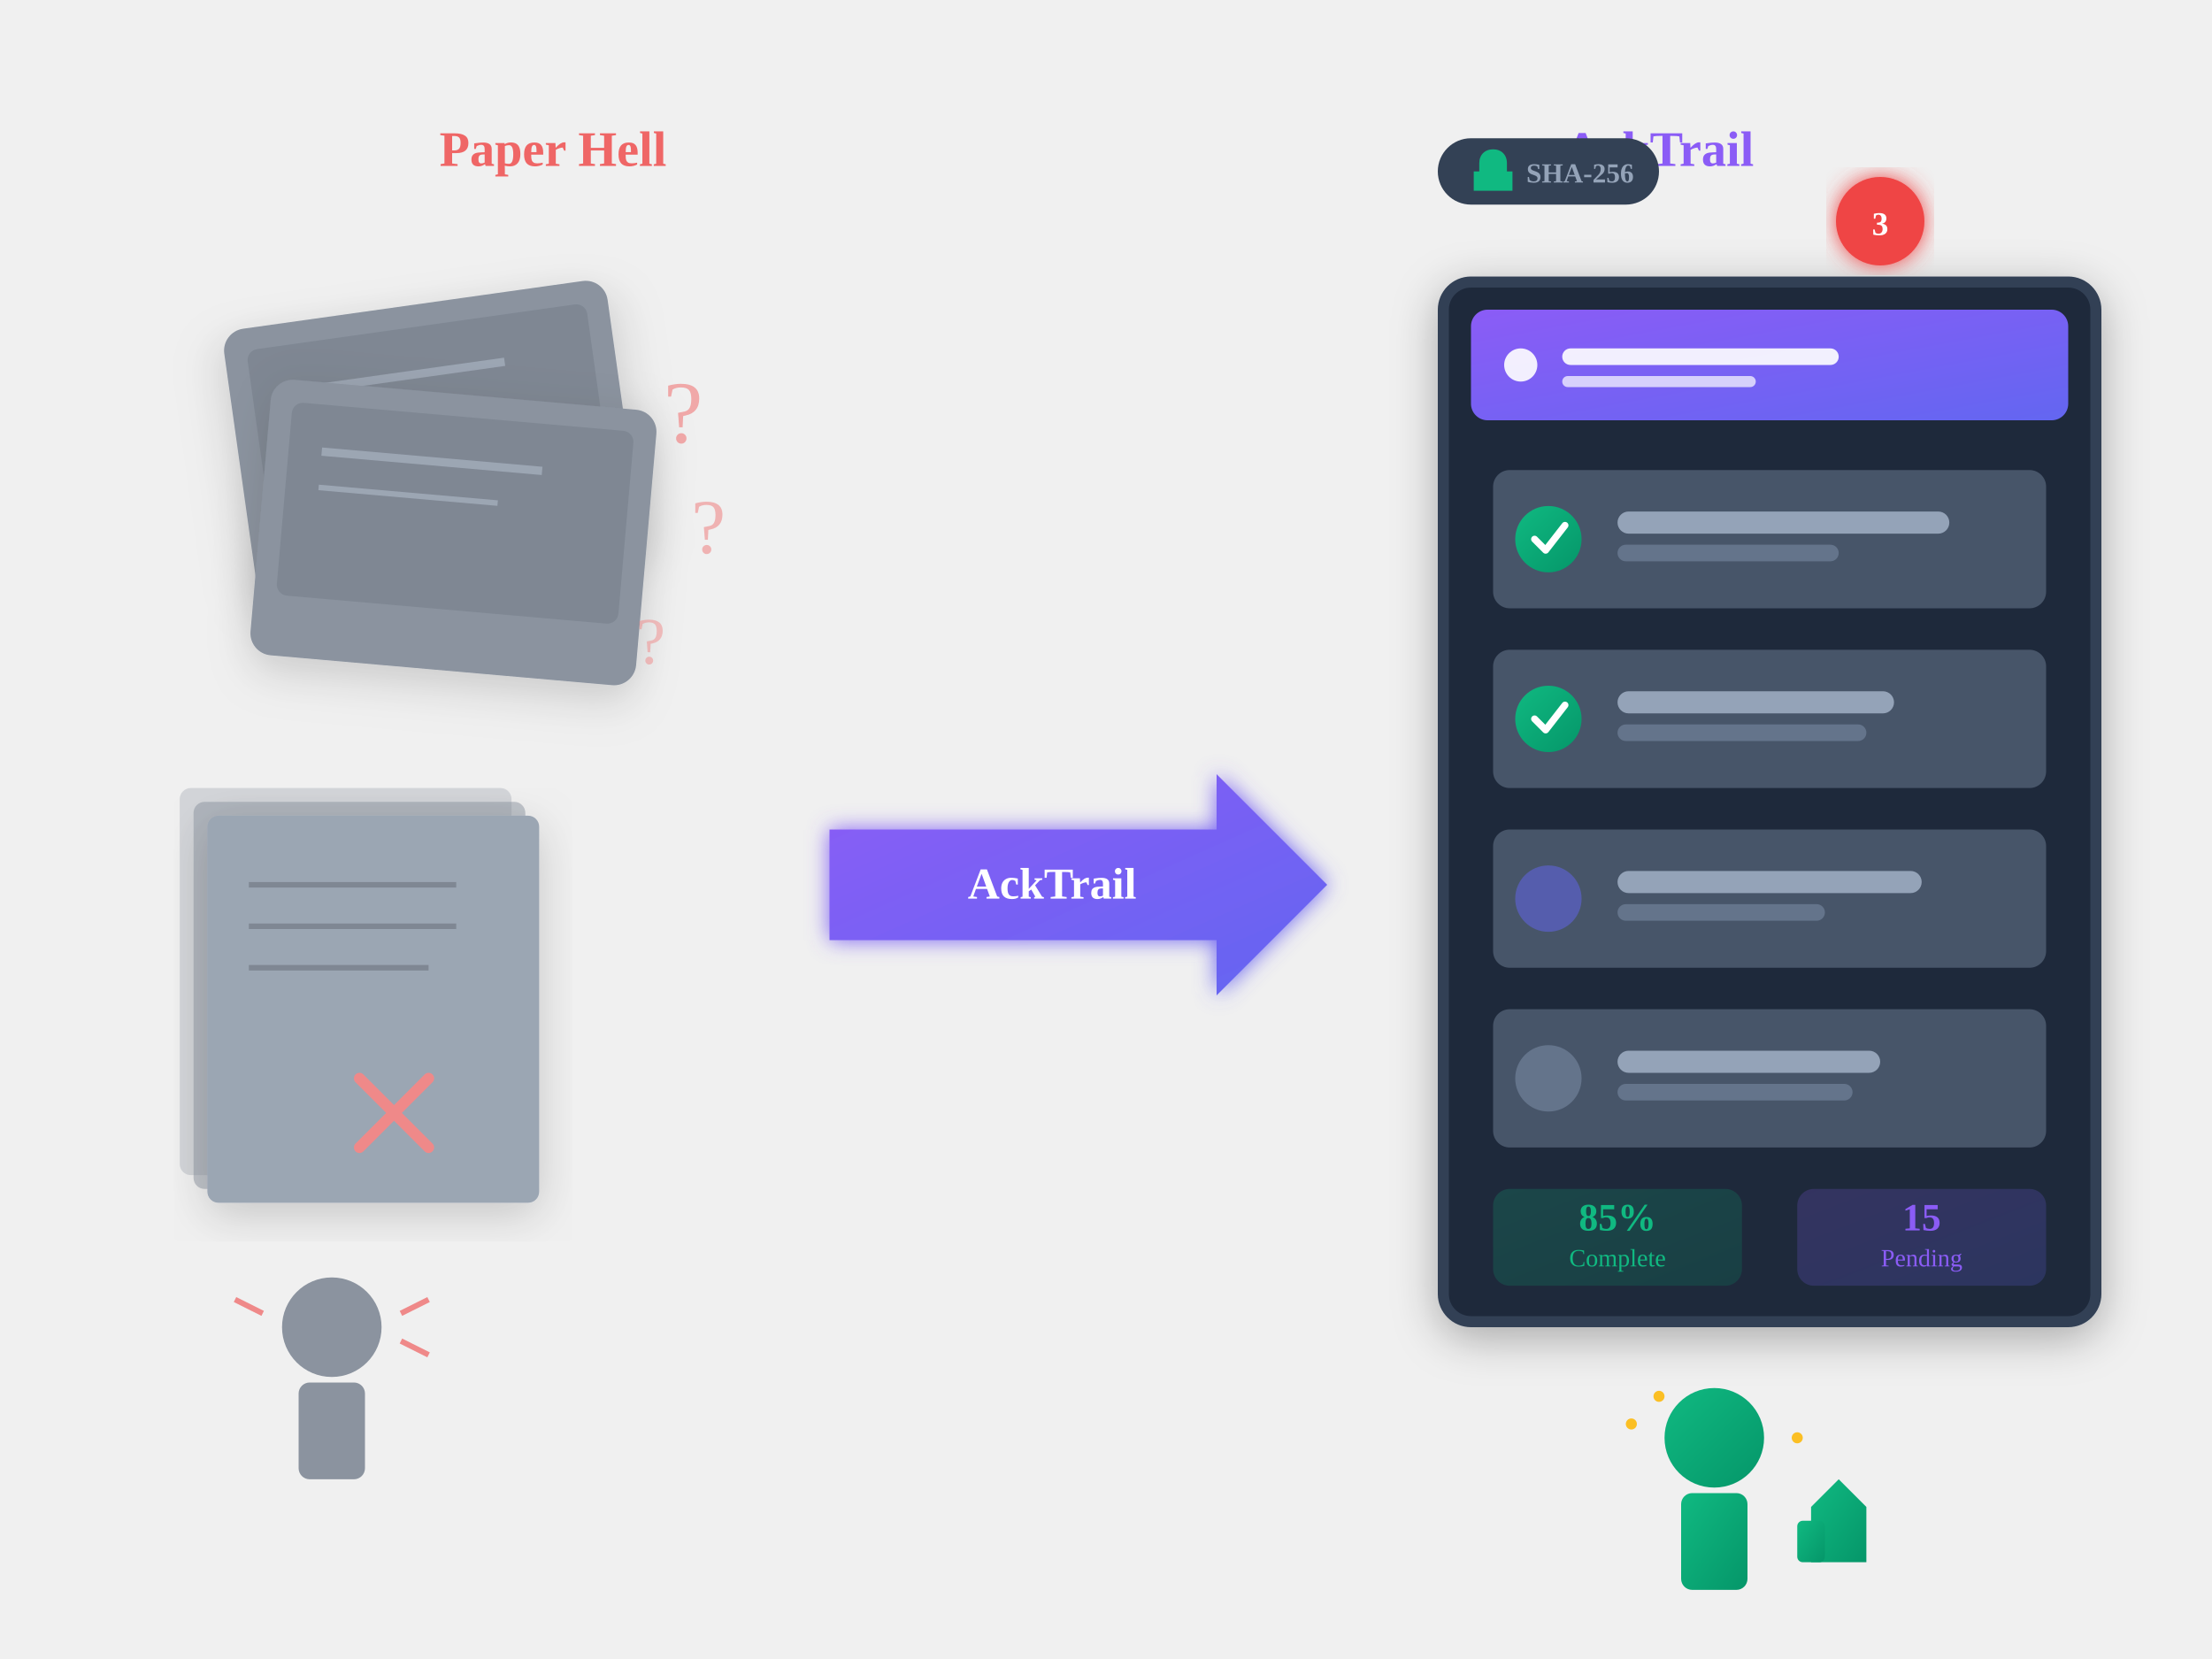
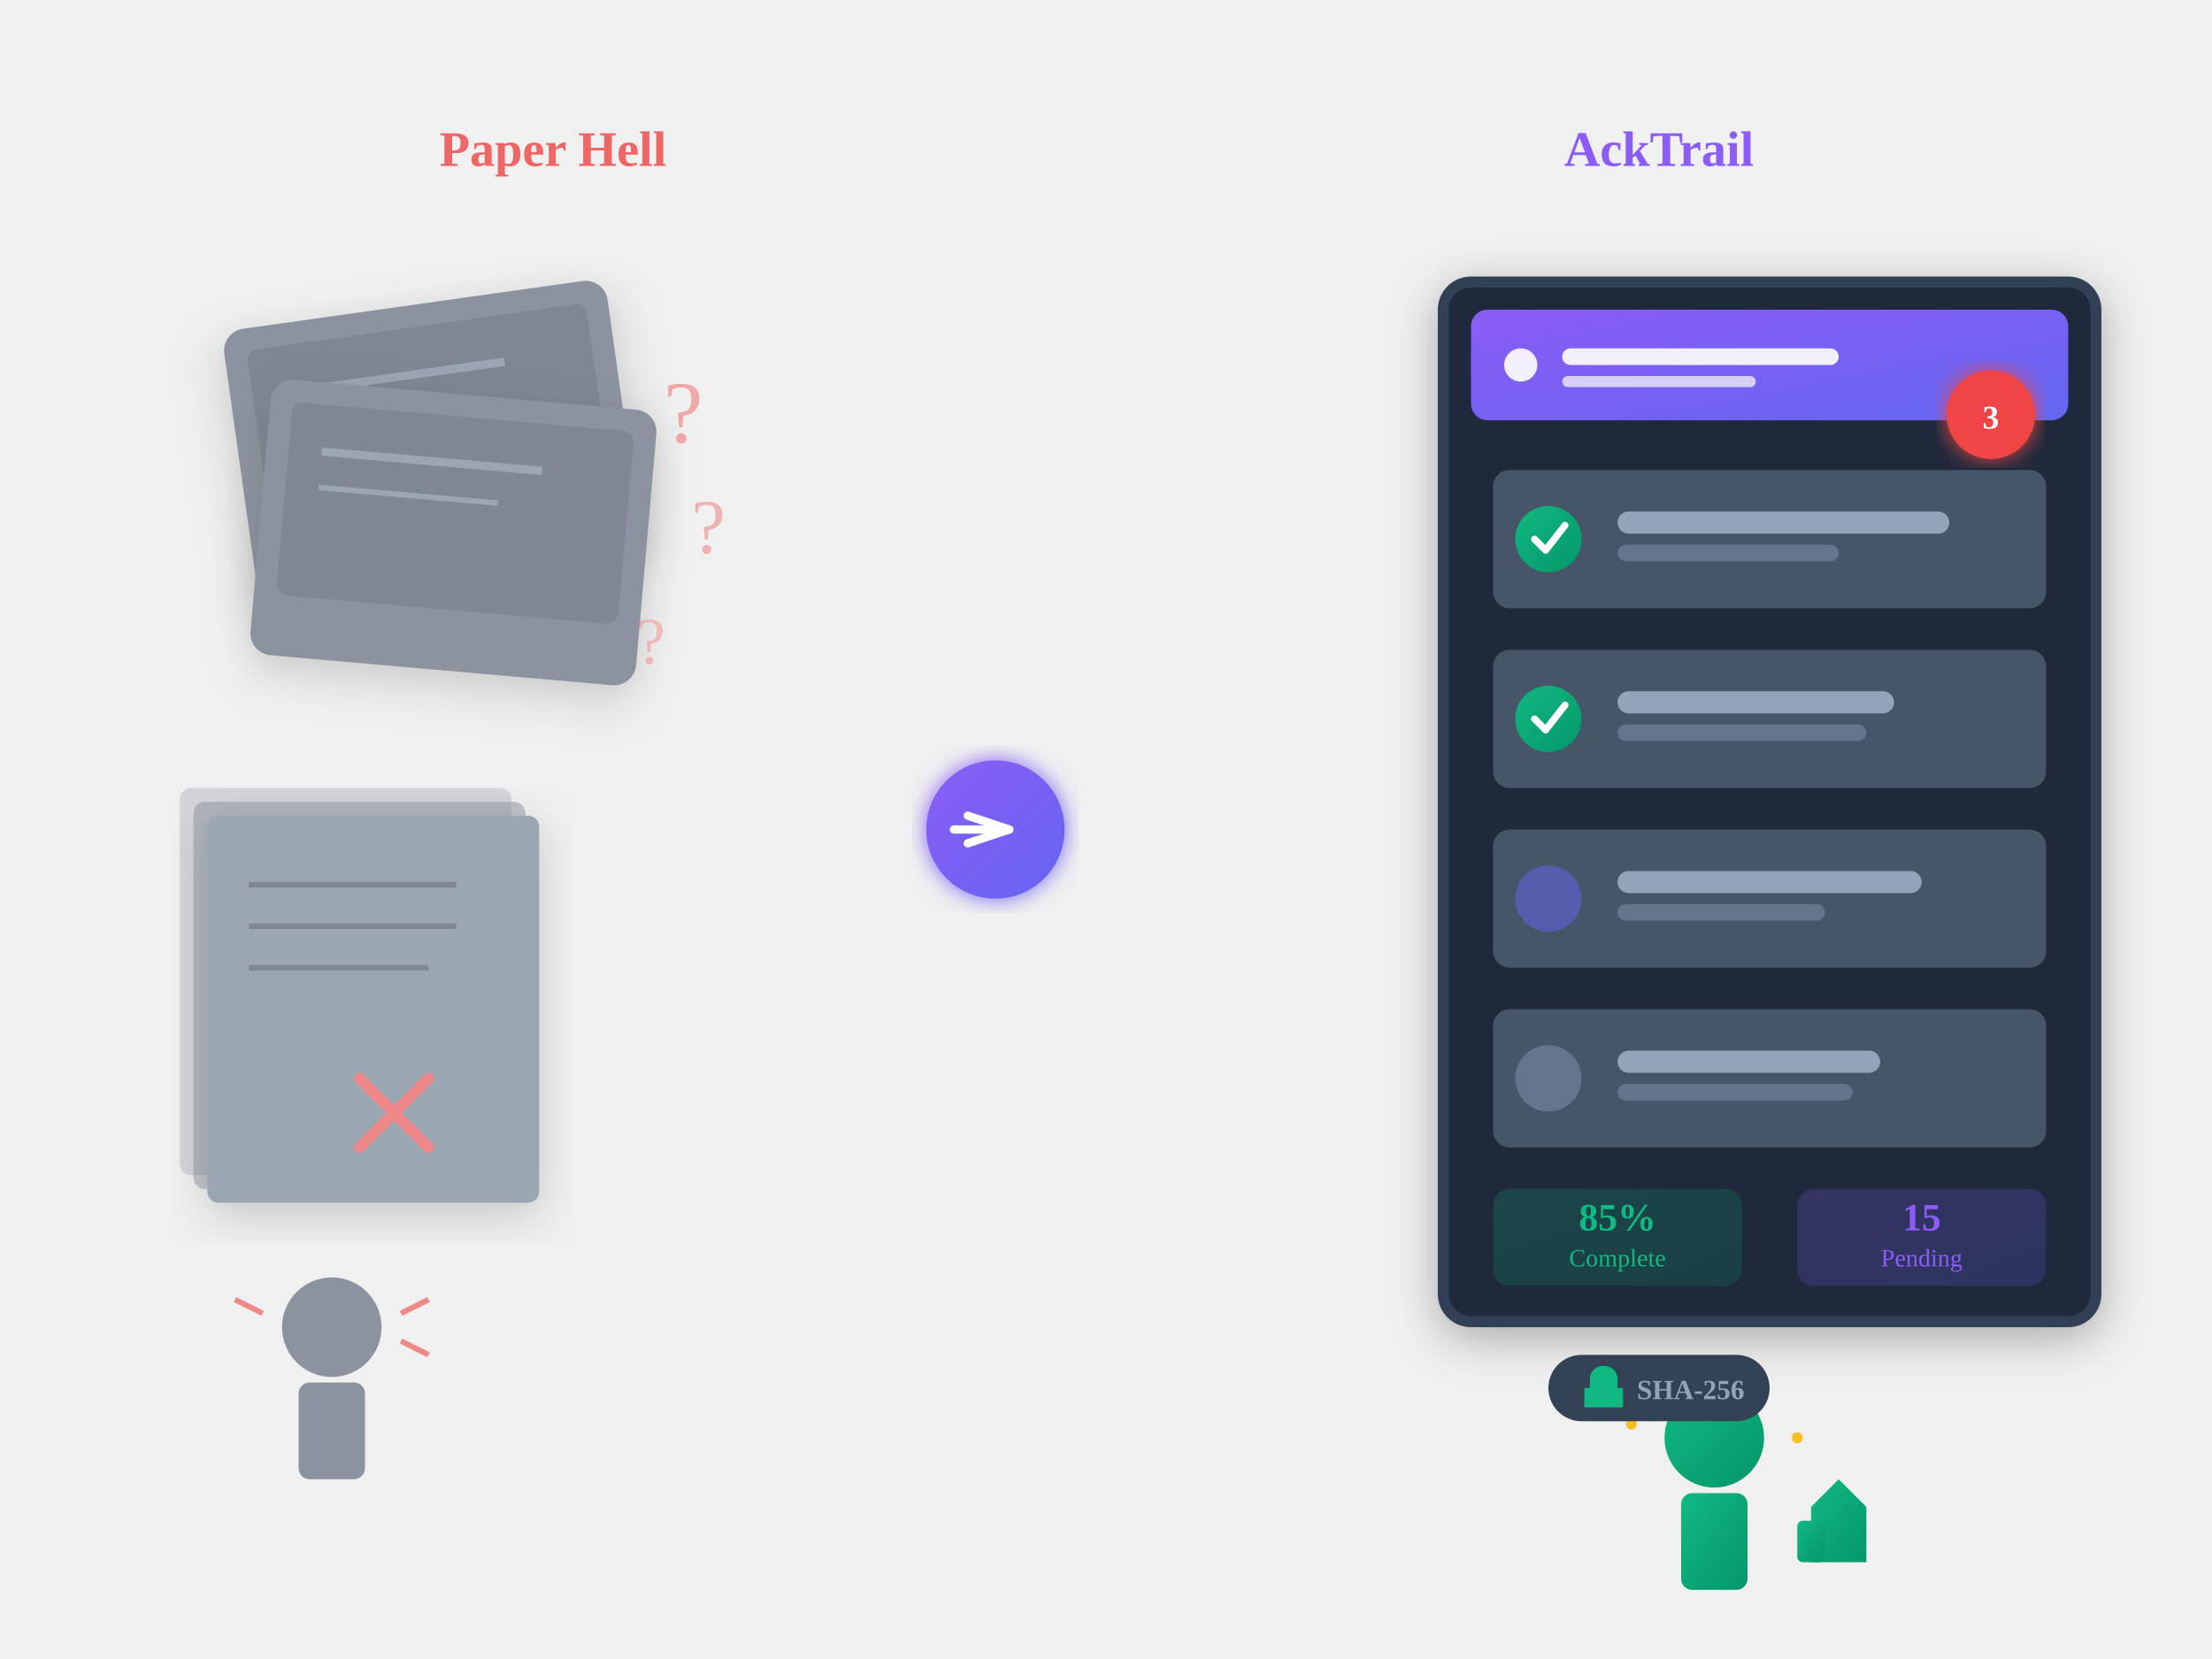
<svg xmlns="http://www.w3.org/2000/svg" width="800" height="600" viewBox="0 0 800 600" fill="none">
  <defs>
    <linearGradient id="bg-gradient" x1="0%" y1="0%" x2="100%" y2="100%">
      <stop offset="0%" style="stop-color:#1e293b;stop-opacity:1" />
      <stop offset="100%" style="stop-color:#0f172a;stop-opacity:1" />
    </linearGradient>
    <linearGradient id="primary-gradient" x1="0%" y1="0%" x2="100%" y2="100%">
      <stop offset="0%" style="stop-color:#8b5cf6;stop-opacity:1" />
      <stop offset="100%" style="stop-color:#6366f1;stop-opacity:1" />
    </linearGradient>
    <linearGradient id="success-gradient" x1="0%" y1="0%" x2="100%" y2="100%">
      <stop offset="0%" style="stop-color:#10b981;stop-opacity:1" />
      <stop offset="100%" style="stop-color:#059669;stop-opacity:1" />
    </linearGradient>
    <filter id="glow">
      <feGaussianBlur stdDeviation="4" result="coloredBlur" />
      <feMerge>
        <feMergeNode in="coloredBlur" />
        <feMergeNode in="SourceGraphic" />
      </feMerge>
    </filter>
    <filter id="shadow">
      <feDropShadow dx="0" dy="4" stdDeviation="8" flood-opacity="0.3" />
    </filter>
  </defs>
  <text x="200" y="60" font-size="18" fill="#ef4444" text-anchor="middle" font-weight="bold" opacity="0.8">Paper Hell</text>
  <text x="600" y="60" font-size="18" fill="#8b5cf6" text-anchor="middle" font-weight="bold">AckTrail</text>
  <g id="old-way" opacity="0.6">
    <g transform="translate(80, 120)">
      <rect x="0" y="0" width="140" height="100" rx="8" fill="#475569" transform="rotate(-8)" filter="url(#shadow)" />
      <rect x="8" y="8" width="124" height="70" rx="4" fill="#334155" transform="rotate(-8)" />
      <line x1="20" y1="25" x2="100" y2="25" stroke="#64748b" stroke-width="3" transform="rotate(-8)" />
      <line x1="20" y1="38" x2="85" y2="38" stroke="#64748b" stroke-width="2" transform="rotate(-8)" />
      <line x1="20" y1="50" x2="110" y2="50" stroke="#64748b" stroke-width="2" transform="rotate(-8)" />
      <rect x="20" y="15" width="140" height="100" rx="8" fill="#475569" transform="rotate(5)" filter="url(#shadow)" />
      <rect x="28" y="23" width="124" height="70" rx="4" fill="#334155" transform="rotate(5)" />
      <line x1="40" y1="40" x2="120" y2="40" stroke="#64748b" stroke-width="3" transform="rotate(5)" />
      <line x1="40" y1="53" x2="105" y2="53" stroke="#64748b" stroke-width="2" transform="rotate(5)" />
      <text x="160" y="40" font-size="32" fill="#ef4444" opacity="0.7">?</text>
      <text x="170" y="80" font-size="28" fill="#ef4444" opacity="0.6">?</text>
      <text x="150" y="120" font-size="24" fill="#ef4444" opacity="0.5">?</text>
    </g>
    <g transform="translate(60, 280)">
      <rect x="5" y="5" width="120" height="140" rx="4" fill="#475569" opacity="0.3" />
      <rect x="10" y="10" width="120" height="140" rx="4" fill="#475569" opacity="0.5" />
      <rect x="15" y="15" width="120" height="140" rx="4" fill="#64748b" filter="url(#shadow)" />
      <line x1="30" y1="40" x2="105" y2="40" stroke="#334155" stroke-width="2" />
      <line x1="30" y1="55" x2="105" y2="55" stroke="#334155" stroke-width="2" />
      <line x1="30" y1="70" x2="95" y2="70" stroke="#334155" stroke-width="2" />
      <line x1="70" y1="110" x2="95" y2="135" stroke="#ef4444" stroke-width="4" stroke-linecap="round" />
      <line x1="95" y1="110" x2="70" y2="135" stroke="#ef4444" stroke-width="4" stroke-linecap="round" />
    </g>
    <g transform="translate(80, 460)">
      <circle cx="40" cy="20" r="18" fill="#475569" />
      <rect x="28" y="40" width="24" height="35" rx="4" fill="#475569" />
      <line x1="65" y1="15" x2="75" y2="10" stroke="#ef4444" stroke-width="2" />
      <line x1="65" y1="25" x2="75" y2="30" stroke="#ef4444" stroke-width="2" />
      <line x1="15" y1="15" x2="5" y2="10" stroke="#ef4444" stroke-width="2" />
    </g>
  </g>
-   <g transform="translate(300, 280)">
-     <path d="M 0 20 L 140 20 L 140 0 L 180 40 L 140 80 L 140 60 L 0 60 Z" fill="url(#primary-gradient)" filter="url(#glow)" />
-     <text x="50" y="45" font-size="16" fill="white" font-weight="bold">AckTrail</text>
+   <g transform="translate(340, 300)">
+     <circle cx="20" cy="0" r="25" fill="url(#primary-gradient)" filter="url(#glow)">
+       <animate attributeName="r" values="25;28;25" dur="2s" repeatCount="indefinite" />
+     </circle>
+     <path d="M 10 -5 L 25 0 L 10 5" stroke="white" stroke-width="3" fill="none" stroke-linecap="round" stroke-linejoin="round" />
+     <path d="M 25 0 L 5 0" stroke="white" stroke-width="3" stroke-linecap="round" />
  </g>
  <g id="new-way">
    <g transform="translate(520, 100)">
      <rect width="240" height="380" rx="12" fill="#334155" filter="url(#shadow)" />
      <rect x="4" y="4" width="232" height="372" rx="8" fill="#1e293b" />
      <rect x="12" y="12" width="216" height="40" rx="6" fill="url(#primary-gradient)" />
      <circle cx="30" cy="32" r="6" fill="white" opacity="0.9" />
      <rect x="45" y="26" width="100" height="6" rx="3" fill="white" opacity="0.9" />
      <rect x="45" y="36" width="70" height="4" rx="2" fill="white" opacity="0.7" />
      <g transform="translate(20, 70)">
        <rect width="200" height="50" rx="6" fill="#475569" />
        <circle cx="20" cy="25" r="12" fill="url(#success-gradient)" />
        <path d="M 15 25 L 19 29 L 26 20" stroke="white" stroke-width="2.5" stroke-linecap="round" stroke-linejoin="round" />
        <rect x="45" y="15" width="120" height="8" rx="4" fill="#94a3b8" />
        <rect x="45" y="27" width="80" height="6" rx="3" fill="#64748b" />
        <g transform="translate(0, 65)">
          <rect width="200" height="50" rx="6" fill="#475569" />
          <circle cx="20" cy="25" r="12" fill="url(#success-gradient)" />
          <path d="M 15 25 L 19 29 L 26 20" stroke="white" stroke-width="2.5" stroke-linecap="round" stroke-linejoin="round" />
          <rect x="45" y="15" width="100" height="8" rx="4" fill="#94a3b8" />
          <rect x="45" y="27" width="90" height="6" rx="3" fill="#64748b" />
        </g>
        <g transform="translate(0, 130)">
          <rect width="200" height="50" rx="6" fill="#475569" />
          <circle cx="20" cy="25" r="12" fill="#6366f1" opacity="0.5">
            <animate attributeName="opacity" values="0.5;1;0.5" dur="2s" repeatCount="indefinite" />
          </circle>
          <rect x="45" y="15" width="110" height="8" rx="4" fill="#94a3b8" />
          <rect x="45" y="27" width="75" height="6" rx="3" fill="#64748b" />
        </g>
        <g transform="translate(0, 195)">
          <rect width="200" height="50" rx="6" fill="#475569" />
          <circle cx="20" cy="25" r="12" fill="#64748b" />
          <rect x="45" y="15" width="95" height="8" rx="4" fill="#94a3b8" />
          <rect x="45" y="27" width="85" height="6" rx="3" fill="#64748b" />
        </g>
      </g>
      <g transform="translate(20, 330)">
        <rect width="90" height="35" rx="6" fill="url(#success-gradient)" opacity="0.2" />
        <text x="45" y="15" font-size="14" fill="#10b981" text-anchor="middle" font-weight="bold">85%</text>
        <text x="45" y="28" font-size="9" fill="#10b981" text-anchor="middle">Complete</text>
        <rect x="110" y="0" width="90" height="35" rx="6" fill="url(#primary-gradient)" opacity="0.2" />
        <text x="155" y="15" font-size="14" fill="#8b5cf6" text-anchor="middle" font-weight="bold">15</text>
        <text x="155" y="28" font-size="9" fill="#8b5cf6" text-anchor="middle">Pending</text>
      </g>
    </g>
    <g transform="translate(580, 500)">
      <circle cx="40" cy="20" r="18" fill="url(#success-gradient)" />
      <rect x="28" y="40" width="24" height="35" rx="4" fill="url(#success-gradient)" />
      <path d="M 75 45 L 85 35 L 95 45 L 95 65 L 75 65 Z" fill="url(#success-gradient)" />
      <rect x="70" y="50" width="10" height="15" rx="2" fill="url(#success-gradient)" />
      <circle cx="10" cy="15" r="2" fill="#fbbf24">
        <animate attributeName="opacity" values="0;1;0" dur="1.5s" repeatCount="indefinite" />
      </circle>
      <circle cx="20" cy="5" r="2" fill="#fbbf24">
        <animate attributeName="opacity" values="0;1;0" dur="1.8s" repeatCount="indefinite" begin="0.3s" />
      </circle>
      <circle cx="70" cy="20" r="2" fill="#fbbf24">
        <animate attributeName="opacity" values="0;1;0" dur="1.6s" repeatCount="indefinite" begin="0.6s" />
      </circle>
    </g>
  </g>
-   <g transform="translate(680, 80)">
+   <g transform="translate(720, 150)">
    <circle cx="0" cy="0" r="16" fill="#ef4444" filter="url(#glow)">
      <animate attributeName="cy" values="0;-5;0" dur="2s" repeatCount="indefinite" />
    </circle>
    <text x="0" y="5" font-size="12" fill="white" text-anchor="middle" font-weight="bold">3</text>
  </g>
-   <g transform="translate(520, 50)">
+   <g transform="translate(560, 490)">
    <rect width="80" height="24" rx="12" fill="#334155" />
    <path d="M 15 12 L 15 9 C 15 6 17 4 20 4 C 23 4 25 6 25 9 L 25 12 M 13 12 L 27 12 L 27 19 L 13 19 Z" fill="#10b981" stroke="none" />
    <text x="32" y="16" font-size="10" fill="#94a3b8" font-weight="600">SHA-256</text>
  </g>
</svg>
